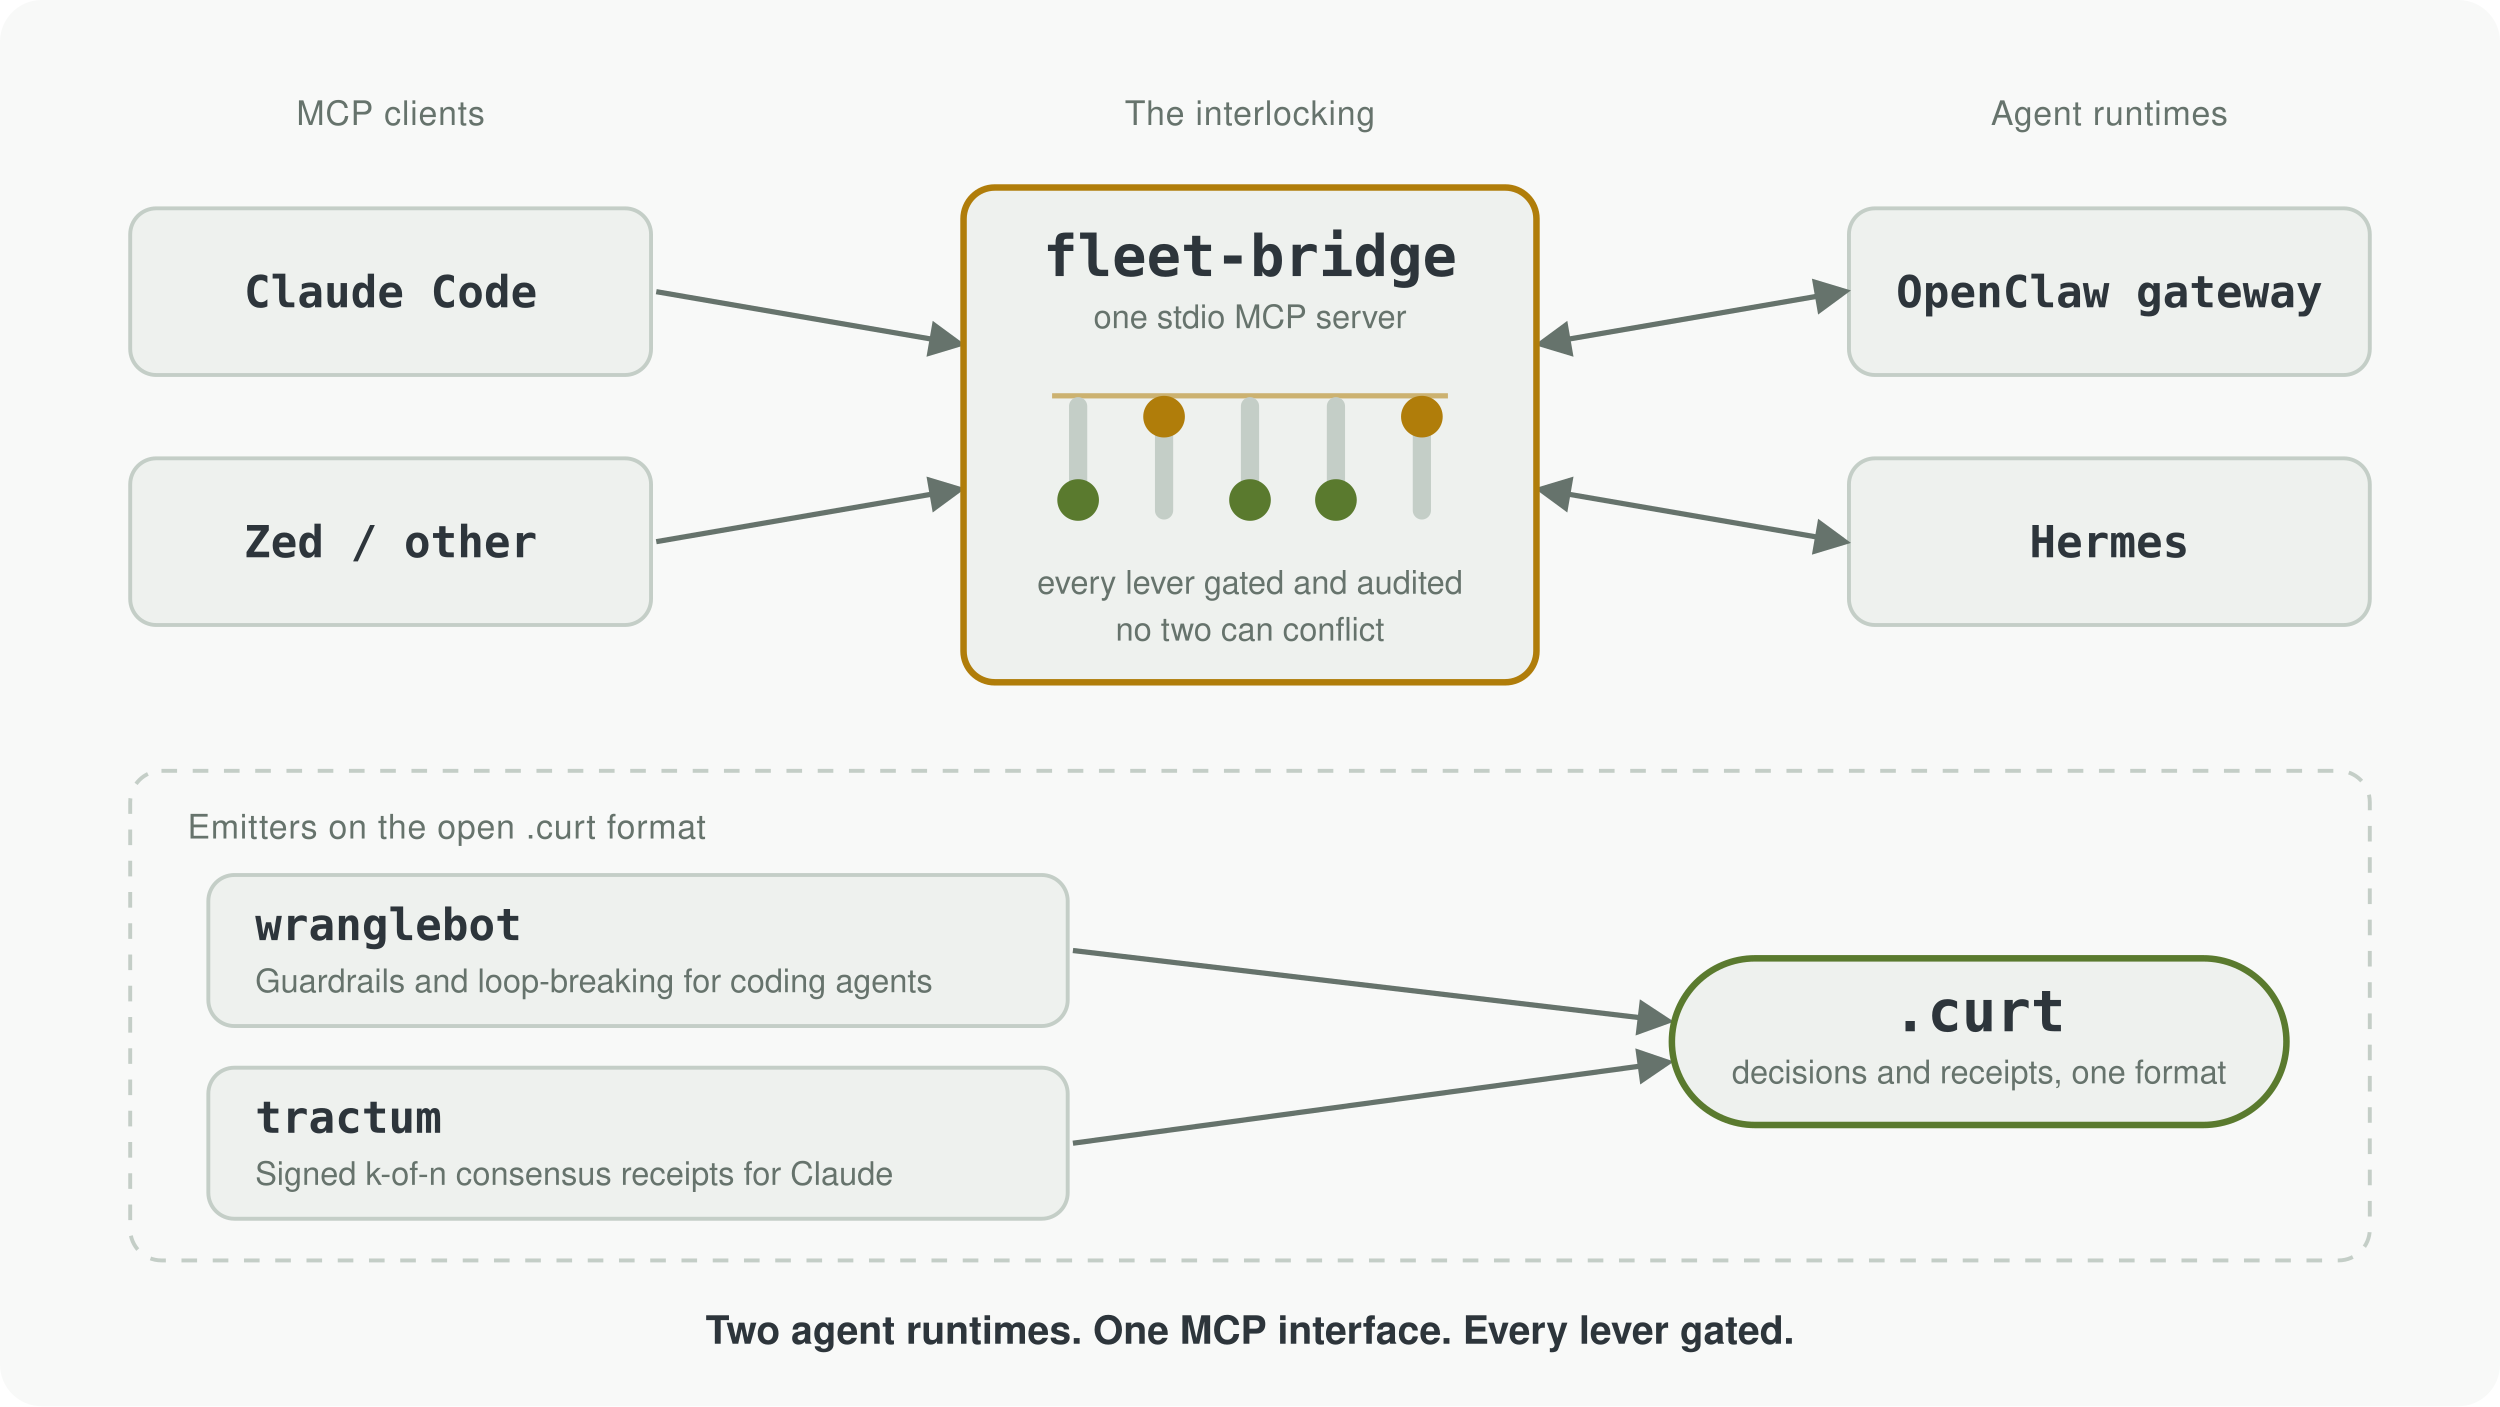
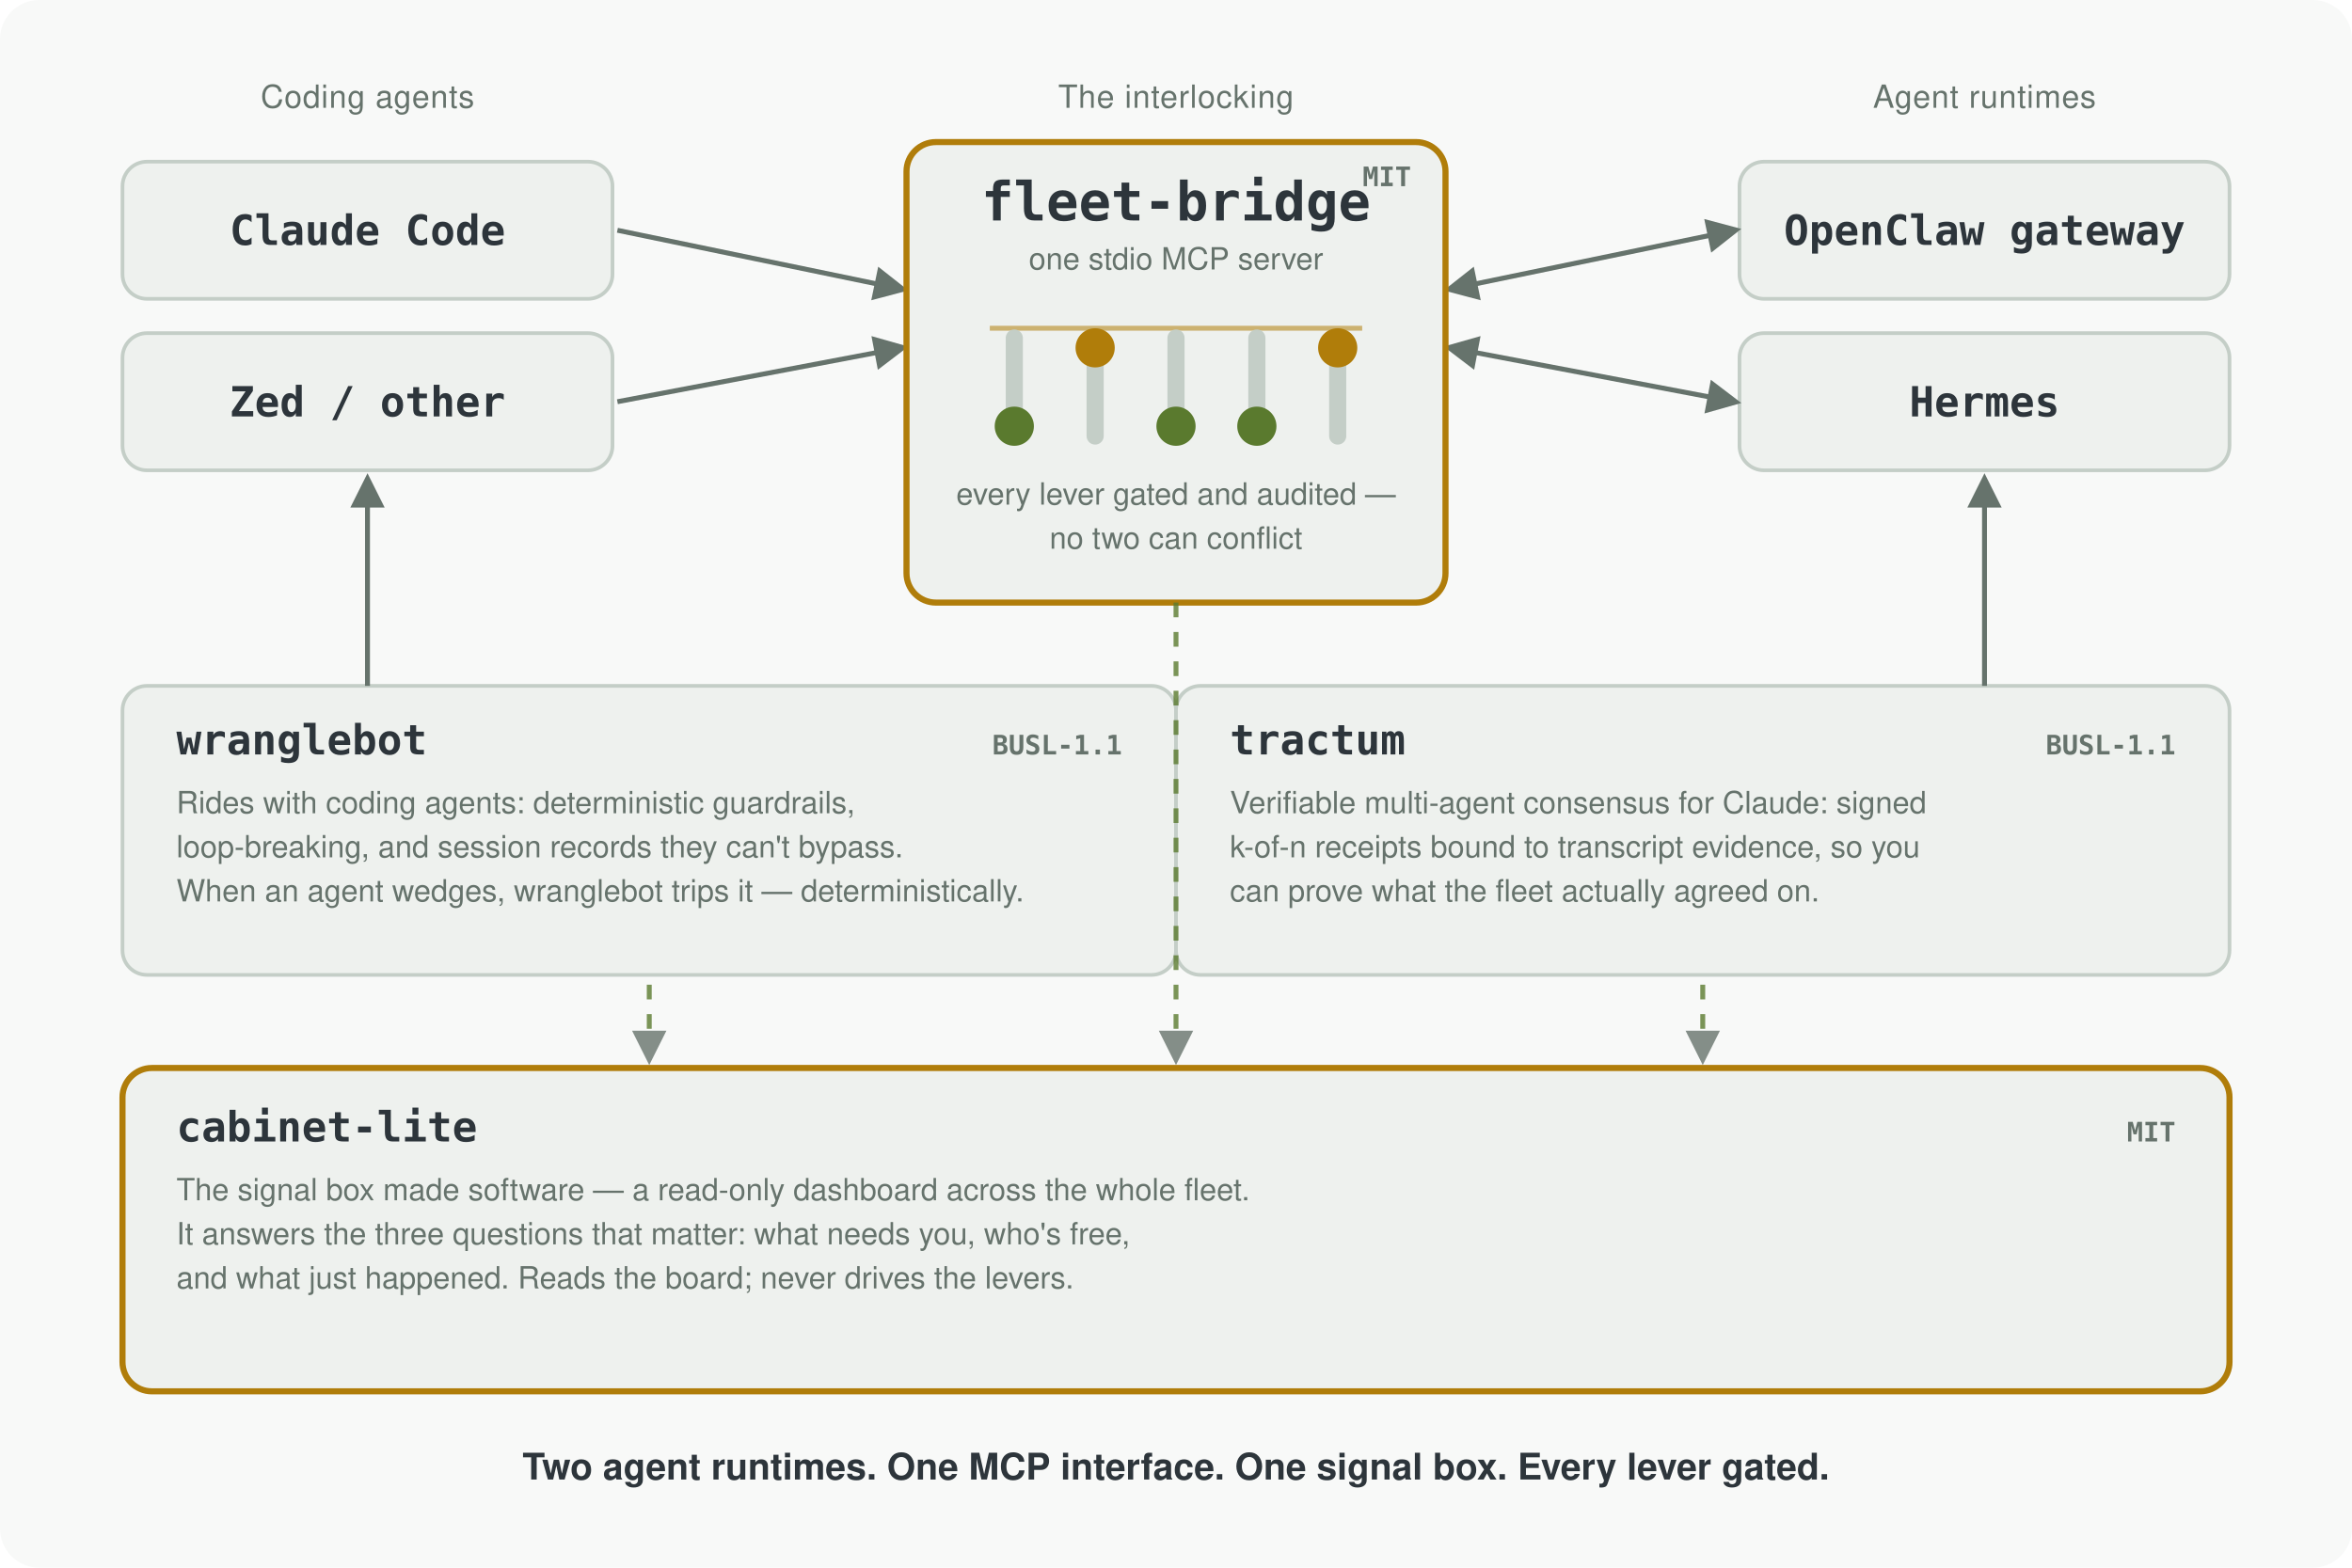
- <svg xmlns="http://www.w3.org/2000/svg" viewBox="0 0 960 540" width="960" height="540" role="img" aria-labelledby="t d">
+ <svg xmlns="http://www.w3.org/2000/svg" viewBox="0 0 960 640" width="960" height="640" role="img" aria-labelledby="t d">
  <style>
    .bg { fill: #f8f9f8; }
    .panel { fill: #eef1ee; stroke: #c4cec7; stroke-width: 1.5; }
    .frame { fill: #eef1ee; stroke: #b07d0a; stroke-width: 2.5; }
-     .strip { fill: none; stroke: #c4cec7; stroke-width: 1.5; stroke-dasharray: 6 6; }
    .line { stroke: #66736c; stroke-width: 2; fill: none; }
+     .read { stroke: #5a7a2e; stroke-width: 2; fill: none; stroke-dasharray: 6 6; opacity: .8; }
    .arrow { fill: #66736c; }
    .slot { stroke: #c4cec7; stroke-width: 7; stroke-linecap: round; }
    .rail { stroke: #b07d0a; stroke-width: 2; opacity: .55; }
    .knob-a { fill: #b07d0a; }
    .knob-g { fill: #5a7a2e; }
-     .pill { fill: #eef1ee; stroke: #5a7a2e; stroke-width: 2.5; }
+     .pill { fill: #f8f9f8; stroke: #b07d0a; stroke-width: 1.5; }
    text { fill: #2d353b; font-family: -apple-system, "Segoe UI", Helvetica, Arial, sans-serif; }
    .mono { font-family: ui-monospace, SFMono-Regular, Menlo, Consolas, monospace; font-weight: 700; }
    .h { font-size: 13px; fill: #66736c; letter-spacing: .3px; }
    .name { font-size: 17px; }
    .big { font-size: 22px; }
    .sub { font-size: 12.5px; fill: #66736c; }
    .tag { font-size: 15px; font-weight: 600; }
+     .lic { font-size: 11px; font-family: ui-monospace, SFMono-Regular, Menlo, Consolas, monospace; font-weight: 700; fill: #66736c; }
    @media (prefers-color-scheme: dark) {
      .bg { fill: #1e2327; }
      .panel { fill: #272e33; stroke: #3d484d; }
      .frame { fill: #272e33; stroke: #dbbc7f; }
-       .strip { stroke: #3d484d; }
      .line { stroke: #859289; }
+       .read { stroke: #a7c080; }
      .arrow { fill: #859289; }
      .slot { stroke: #3d484d; }
      .rail { stroke: #dbbc7f; }
      .knob-a { fill: #dbbc7f; }
      .knob-g { fill: #a7c080; }
-       .pill { fill: #272e33; stroke: #a7c080; }
+       .pill { fill: #1e2327; stroke: #dbbc7f; }
      text { fill: #d3c6aa; }
      .h, .sub { fill: #859289; }
+       .lic { fill: #859289; }
    }
  </style>
  <defs>
    <marker id="ah" viewBox="0 0 10 10" refX="8" refY="5" markerWidth="7" markerHeight="7" orient="auto-start-reverse">
      <path class="arrow" d="M0 0 L10 5 L0 10 z" />
    </marker>
  </defs>
-   <rect class="bg" width="960" height="540" rx="16" />
-   <text class="h" x="150" y="48" text-anchor="middle">MCP clients</text>
-   <text class="h" x="480" y="48" text-anchor="middle">The interlocking</text>
-   <text class="h" x="810" y="48" text-anchor="middle">Agent runtimes</text>
-   <rect class="panel" x="50" y="80" width="200" height="64" rx="10" />
-   <text class="mono name" x="150" y="118" text-anchor="middle">Claude Code</text>
-   <rect class="panel" x="50" y="176" width="200" height="64" rx="10" />
-   <text class="mono name" x="150" y="214" text-anchor="middle">Zed / other</text>
-   <rect class="panel" x="710" y="80" width="200" height="64" rx="10" />
-   <text class="mono name" x="810" y="118" text-anchor="middle">OpenClaw gateway</text>
-   <rect class="panel" x="710" y="176" width="200" height="64" rx="10" />
-   <text class="mono name" x="810" y="214" text-anchor="middle">Hermes</text>
-   <path class="line" d="M252 112 L368 132" marker-end="url(#ah)" />
-   <path class="line" d="M252 208 L368 188" marker-end="url(#ah)" />
-   <path class="line" d="M592 132 L708 112" marker-start="url(#ah)" marker-end="url(#ah)" />
-   <path class="line" d="M592 188 L708 208" marker-start="url(#ah)" marker-end="url(#ah)" />
-   <rect class="frame" x="370" y="72" width="220" height="190" rx="12" />
-   <text class="mono big" x="480" y="106" text-anchor="middle">fleet-bridge</text>
-   <text class="sub" x="480" y="126" text-anchor="middle">one stdio MCP server</text>
-   <line class="rail" x1="404" y1="152" x2="556" y2="152" />
+   <rect class="bg" width="960" height="640" rx="16" />
+   <text class="h" x="150" y="44" text-anchor="middle">Coding agents</text>
+   <text class="h" x="480" y="44" text-anchor="middle">The interlocking</text>
+   <text class="h" x="810" y="44" text-anchor="middle">Agent runtimes</text>
+   <rect class="panel" x="50" y="66" width="200" height="56" rx="10" />
+   <text class="mono name" x="150" y="100" text-anchor="middle">Claude Code</text>
+   <rect class="panel" x="50" y="136" width="200" height="56" rx="10" />
+   <text class="mono name" x="150" y="170" text-anchor="middle">Zed / other</text>
+   <rect class="panel" x="710" y="66" width="200" height="56" rx="10" />
+   <text class="mono name" x="810" y="100" text-anchor="middle">OpenClaw gateway</text>
+   <rect class="panel" x="710" y="136" width="200" height="56" rx="10" />
+   <text class="mono name" x="810" y="170" text-anchor="middle">Hermes</text>
+   <path class="line" d="M252 94 L368 118" marker-end="url(#ah)" />
+   <path class="line" d="M252 164 L368 142" marker-end="url(#ah)" />
+   <path class="line" d="M592 118 L708 94" marker-start="url(#ah)" marker-end="url(#ah)" />
+   <path class="line" d="M592 142 L708 164" marker-start="url(#ah)" marker-end="url(#ah)" />
+   <rect class="frame" x="370" y="58" width="220" height="188" rx="12" />
+   <text class="mono big" x="480" y="90" text-anchor="middle">fleet-bridge</text>
+   <text class="sub" x="480" y="110" text-anchor="middle">one stdio MCP server</text>
+   <line class="rail" x1="404" y1="134" x2="556" y2="134" />
  <g>
-     <line class="slot" x1="414" y1="156" x2="414" y2="196" />
-     <circle class="knob-g" cx="414" cy="192" r="8" />
-     <line class="slot" x1="447" y1="156" x2="447" y2="196" />
-     <circle class="knob-a" cx="447" cy="160" r="8" />
-     <line class="slot" x1="480" y1="156" x2="480" y2="196" />
-     <circle class="knob-g" cx="480" cy="192" r="8" />
-     <line class="slot" x1="513" y1="156" x2="513" y2="196" />
-     <circle class="knob-g" cx="513" cy="192" r="8" />
-     <line class="slot" x1="546" y1="156" x2="546" y2="196" />
-     <circle class="knob-a" cx="546" cy="160" r="8" />
+     <line class="slot" x1="414" y1="138" x2="414" y2="178" />
+     <circle class="knob-g" cx="414" cy="174" r="8" />
+     <line class="slot" x1="447" y1="138" x2="447" y2="178" />
+     <circle class="knob-a" cx="447" cy="142" r="8" />
+     <line class="slot" x1="480" y1="138" x2="480" y2="178" />
+     <circle class="knob-g" cx="480" cy="174" r="8" />
+     <line class="slot" x1="513" y1="138" x2="513" y2="178" />
+     <circle class="knob-g" cx="513" cy="174" r="8" />
+     <line class="slot" x1="546" y1="138" x2="546" y2="178" />
+     <circle class="knob-a" cx="546" cy="142" r="8" />
  </g>
-   <text class="sub" x="480" y="228" text-anchor="middle">every lever gated and audited</text>
-   <text class="sub" x="480" y="246" text-anchor="middle">no two can conflict</text>
-   <rect class="strip" x="50" y="296" width="860" height="188" rx="12" />
-   <text class="h" x="72" y="322">Emitters on the open .curt format</text>
-   <rect class="panel" x="80" y="336" width="330" height="58" rx="10" />
-   <text class="mono name" x="98" y="361">wranglebot</text>
-   <text class="sub" x="98" y="381">Guardrails and loop-breaking for coding agents</text>
-   <rect class="panel" x="80" y="410" width="330" height="58" rx="10" />
-   <text class="mono name" x="98" y="435">tractum</text>
-   <text class="sub" x="98" y="455">Signed k-of-n consensus receipts for Claude</text>
-   <path class="line" d="M412 365 L640 392" marker-end="url(#ah)" />
-   <path class="line" d="M412 439 L640 408" marker-end="url(#ah)" />
-   <rect class="pill" x="642" y="368" width="236" height="64" rx="32" />
-   <text class="mono big" x="760" y="396" text-anchor="middle">.curt</text>
-   <text class="sub" x="760" y="416" text-anchor="middle">decisions and receipts, one format</text>
-   <text class="tag" x="480" y="516" text-anchor="middle">Two agent runtimes. One MCP interface. Every lever gated.</text>
+   <text class="sub" x="480" y="206" text-anchor="middle">every lever gated and audited —</text>
+   <text class="sub" x="480" y="224" text-anchor="middle">no two can conflict</text>
+   <text class="lic" x="576" y="76" text-anchor="end">MIT</text>
+   <rect class="panel" x="50" y="280" width="430" height="118" rx="10" />
+   <text class="mono name" x="72" y="308">wranglebot</text>
+   <text class="lic" x="458" y="308" text-anchor="end">BUSL-1.1</text>
+   <text class="sub" x="72" y="332">Rides with coding agents: deterministic guardrails,</text>
+   <text class="sub" x="72" y="350">loop-breaking, and session records they can't bypass.</text>
+   <text class="sub" x="72" y="368">When an agent wedges, wranglebot trips it — deterministically.</text>
+   <path class="line" d="M150 280 L150 196" marker-end="url(#ah)" />
+   <rect class="panel" x="480" y="280" width="430" height="118" rx="10" />
+   <text class="mono name" x="502" y="308">tractum</text>
+   <text class="lic" x="888" y="308" text-anchor="end">BUSL-1.1</text>
+   <text class="sub" x="502" y="332">Verifiable multi-agent consensus for Claude: signed</text>
+   <text class="sub" x="502" y="350">k-of-n receipts bound to transcript evidence, so you</text>
+   <text class="sub" x="502" y="368">can prove what the fleet actually agreed on.</text>
+   <path class="line" d="M810 280 L810 196" marker-end="url(#ah)" />
+   <rect class="frame" x="50" y="436" width="860" height="132" rx="12" />
+   <text class="mono name" x="72" y="466">cabinet-lite</text>
+   <text class="lic" x="888" y="466" text-anchor="end">MIT</text>
+   <text class="sub" x="72" y="490">The signal box made software — a read-only dashboard across the whole fleet.</text>
+   <text class="sub" x="72" y="508">It answers the three questions that matter: what needs you, who's free,</text>
+   <text class="sub" x="72" y="526">and what just happened. Reads the board; never drives the levers.</text>
+   <path class="read" d="M480 246 L480 432" marker-end="url(#ah)" />
+   <path class="read" d="M265 402 L265 432" marker-end="url(#ah)" />
+   <path class="read" d="M695 402 L695 432" marker-end="url(#ah)" />
+   <text class="tag" x="480" y="604" text-anchor="middle">Two agent runtimes. One MCP interface. One signal box. Every lever gated.</text>
</svg>
